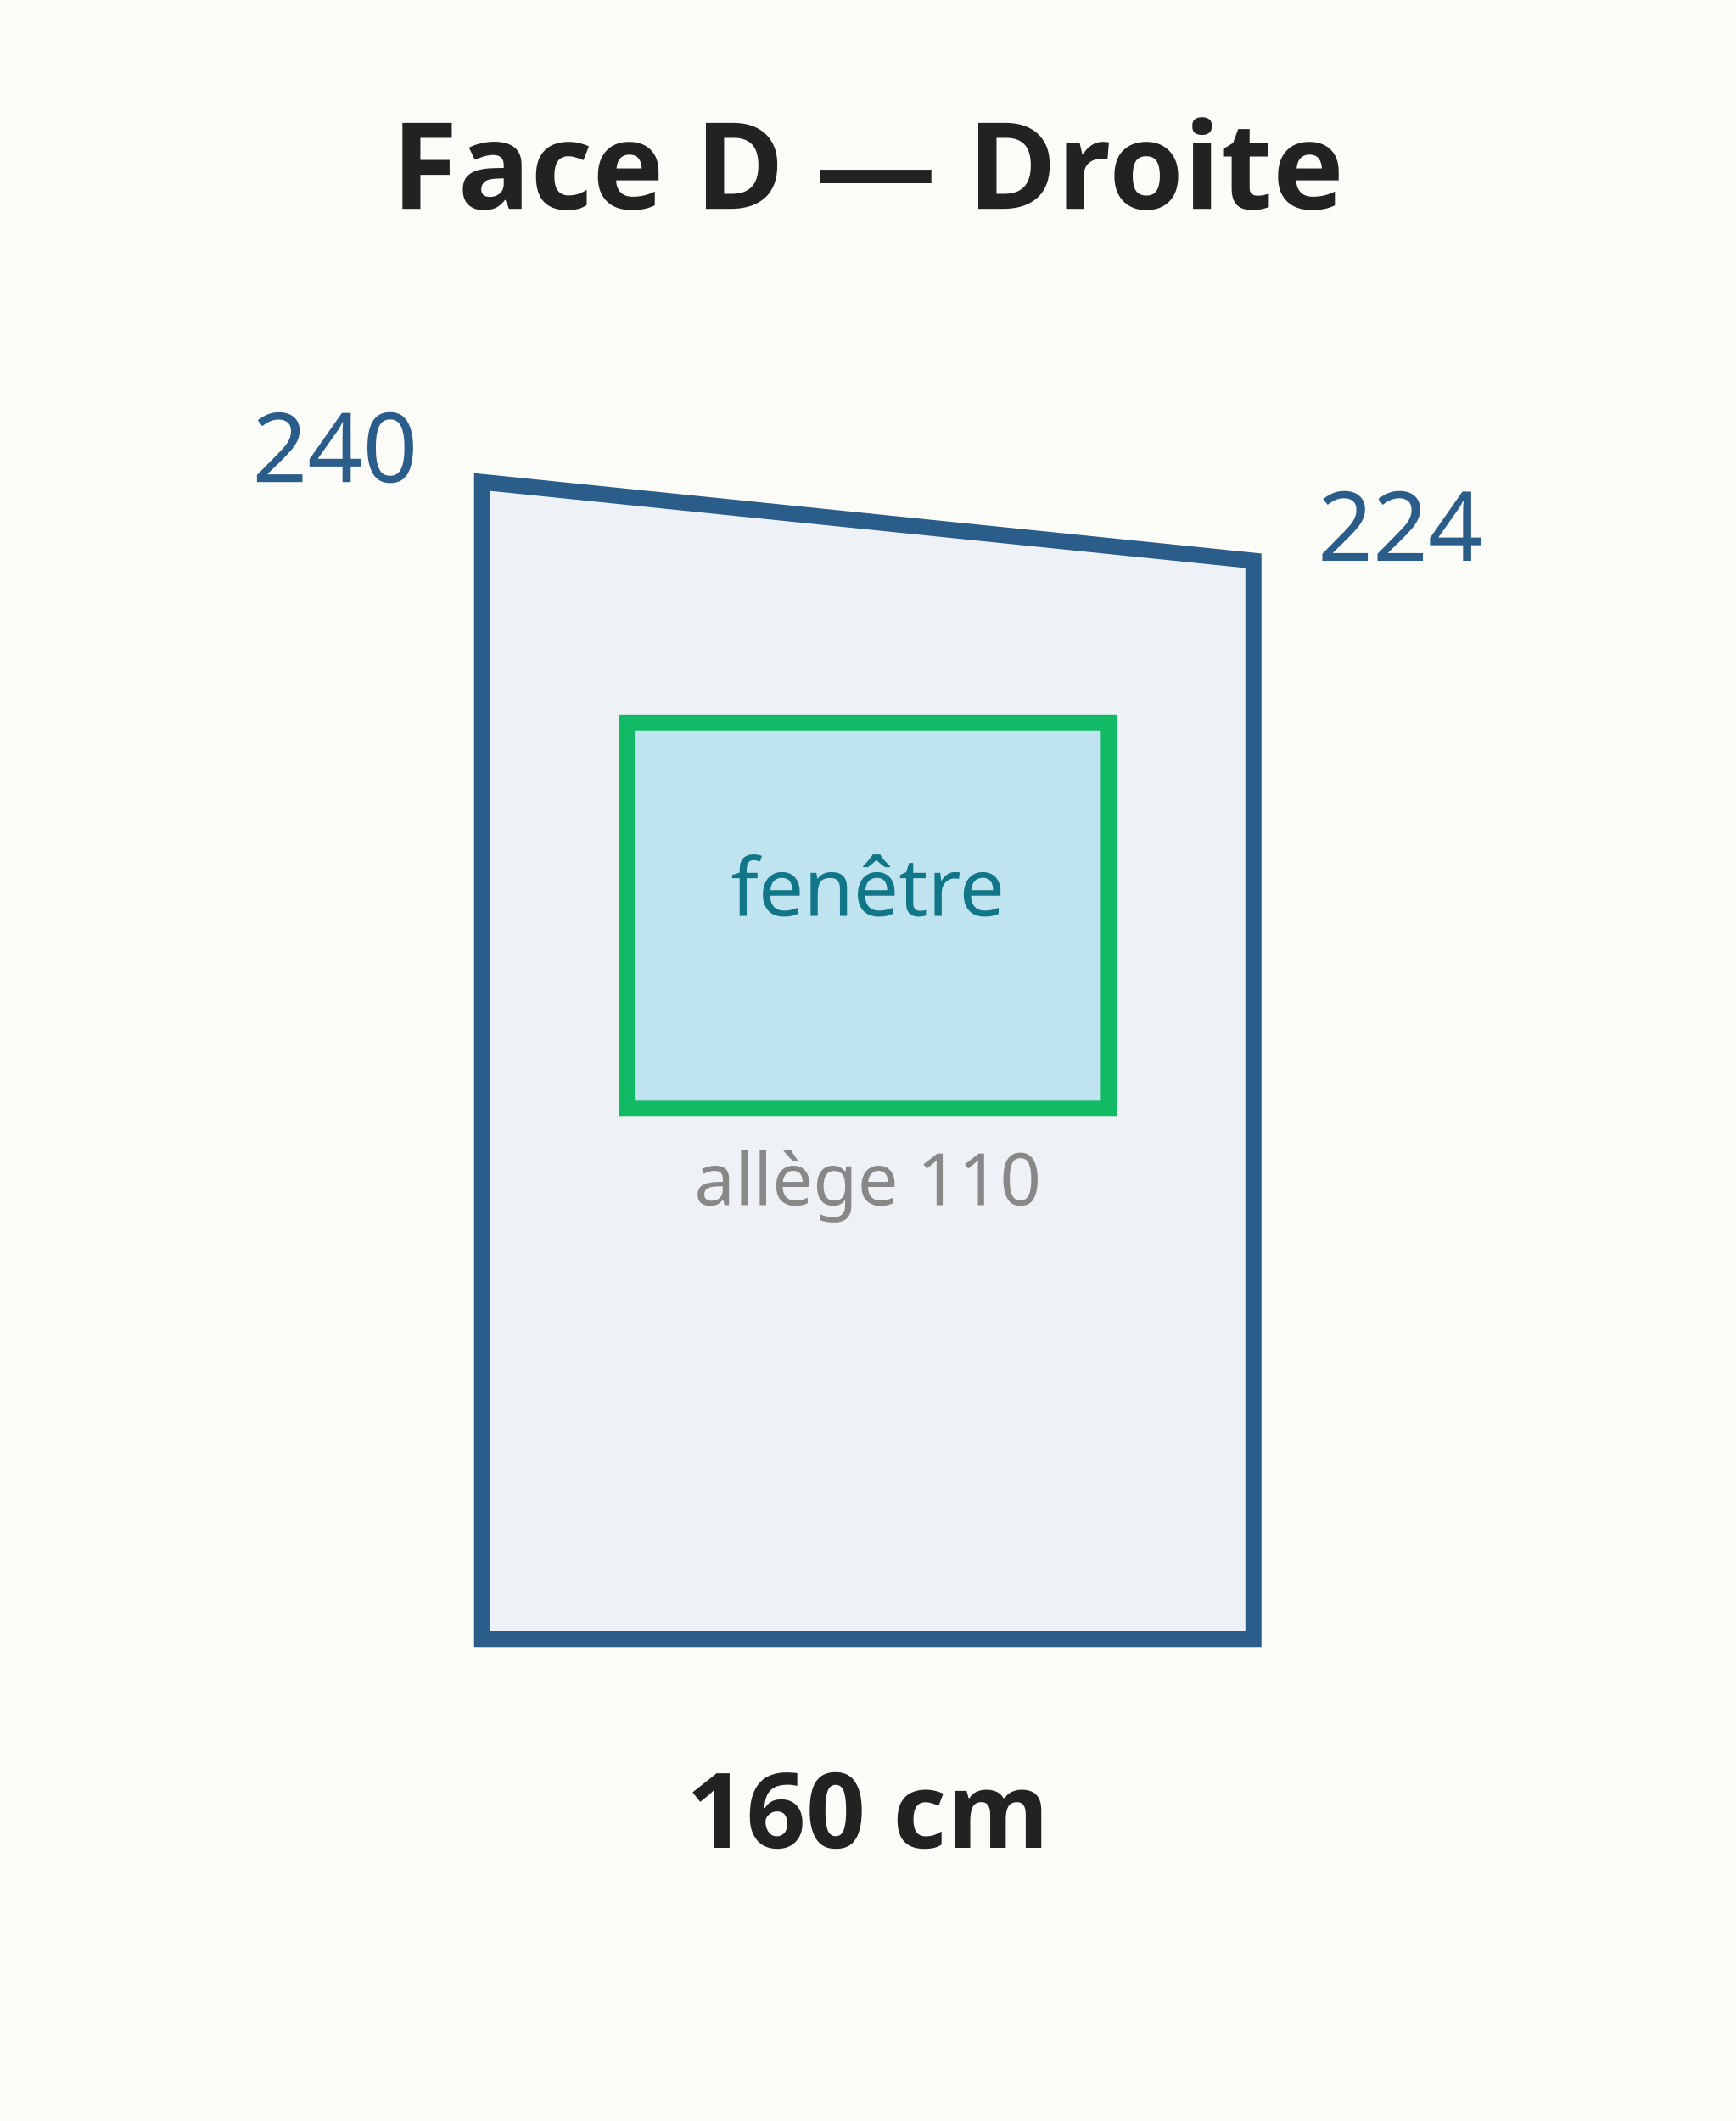
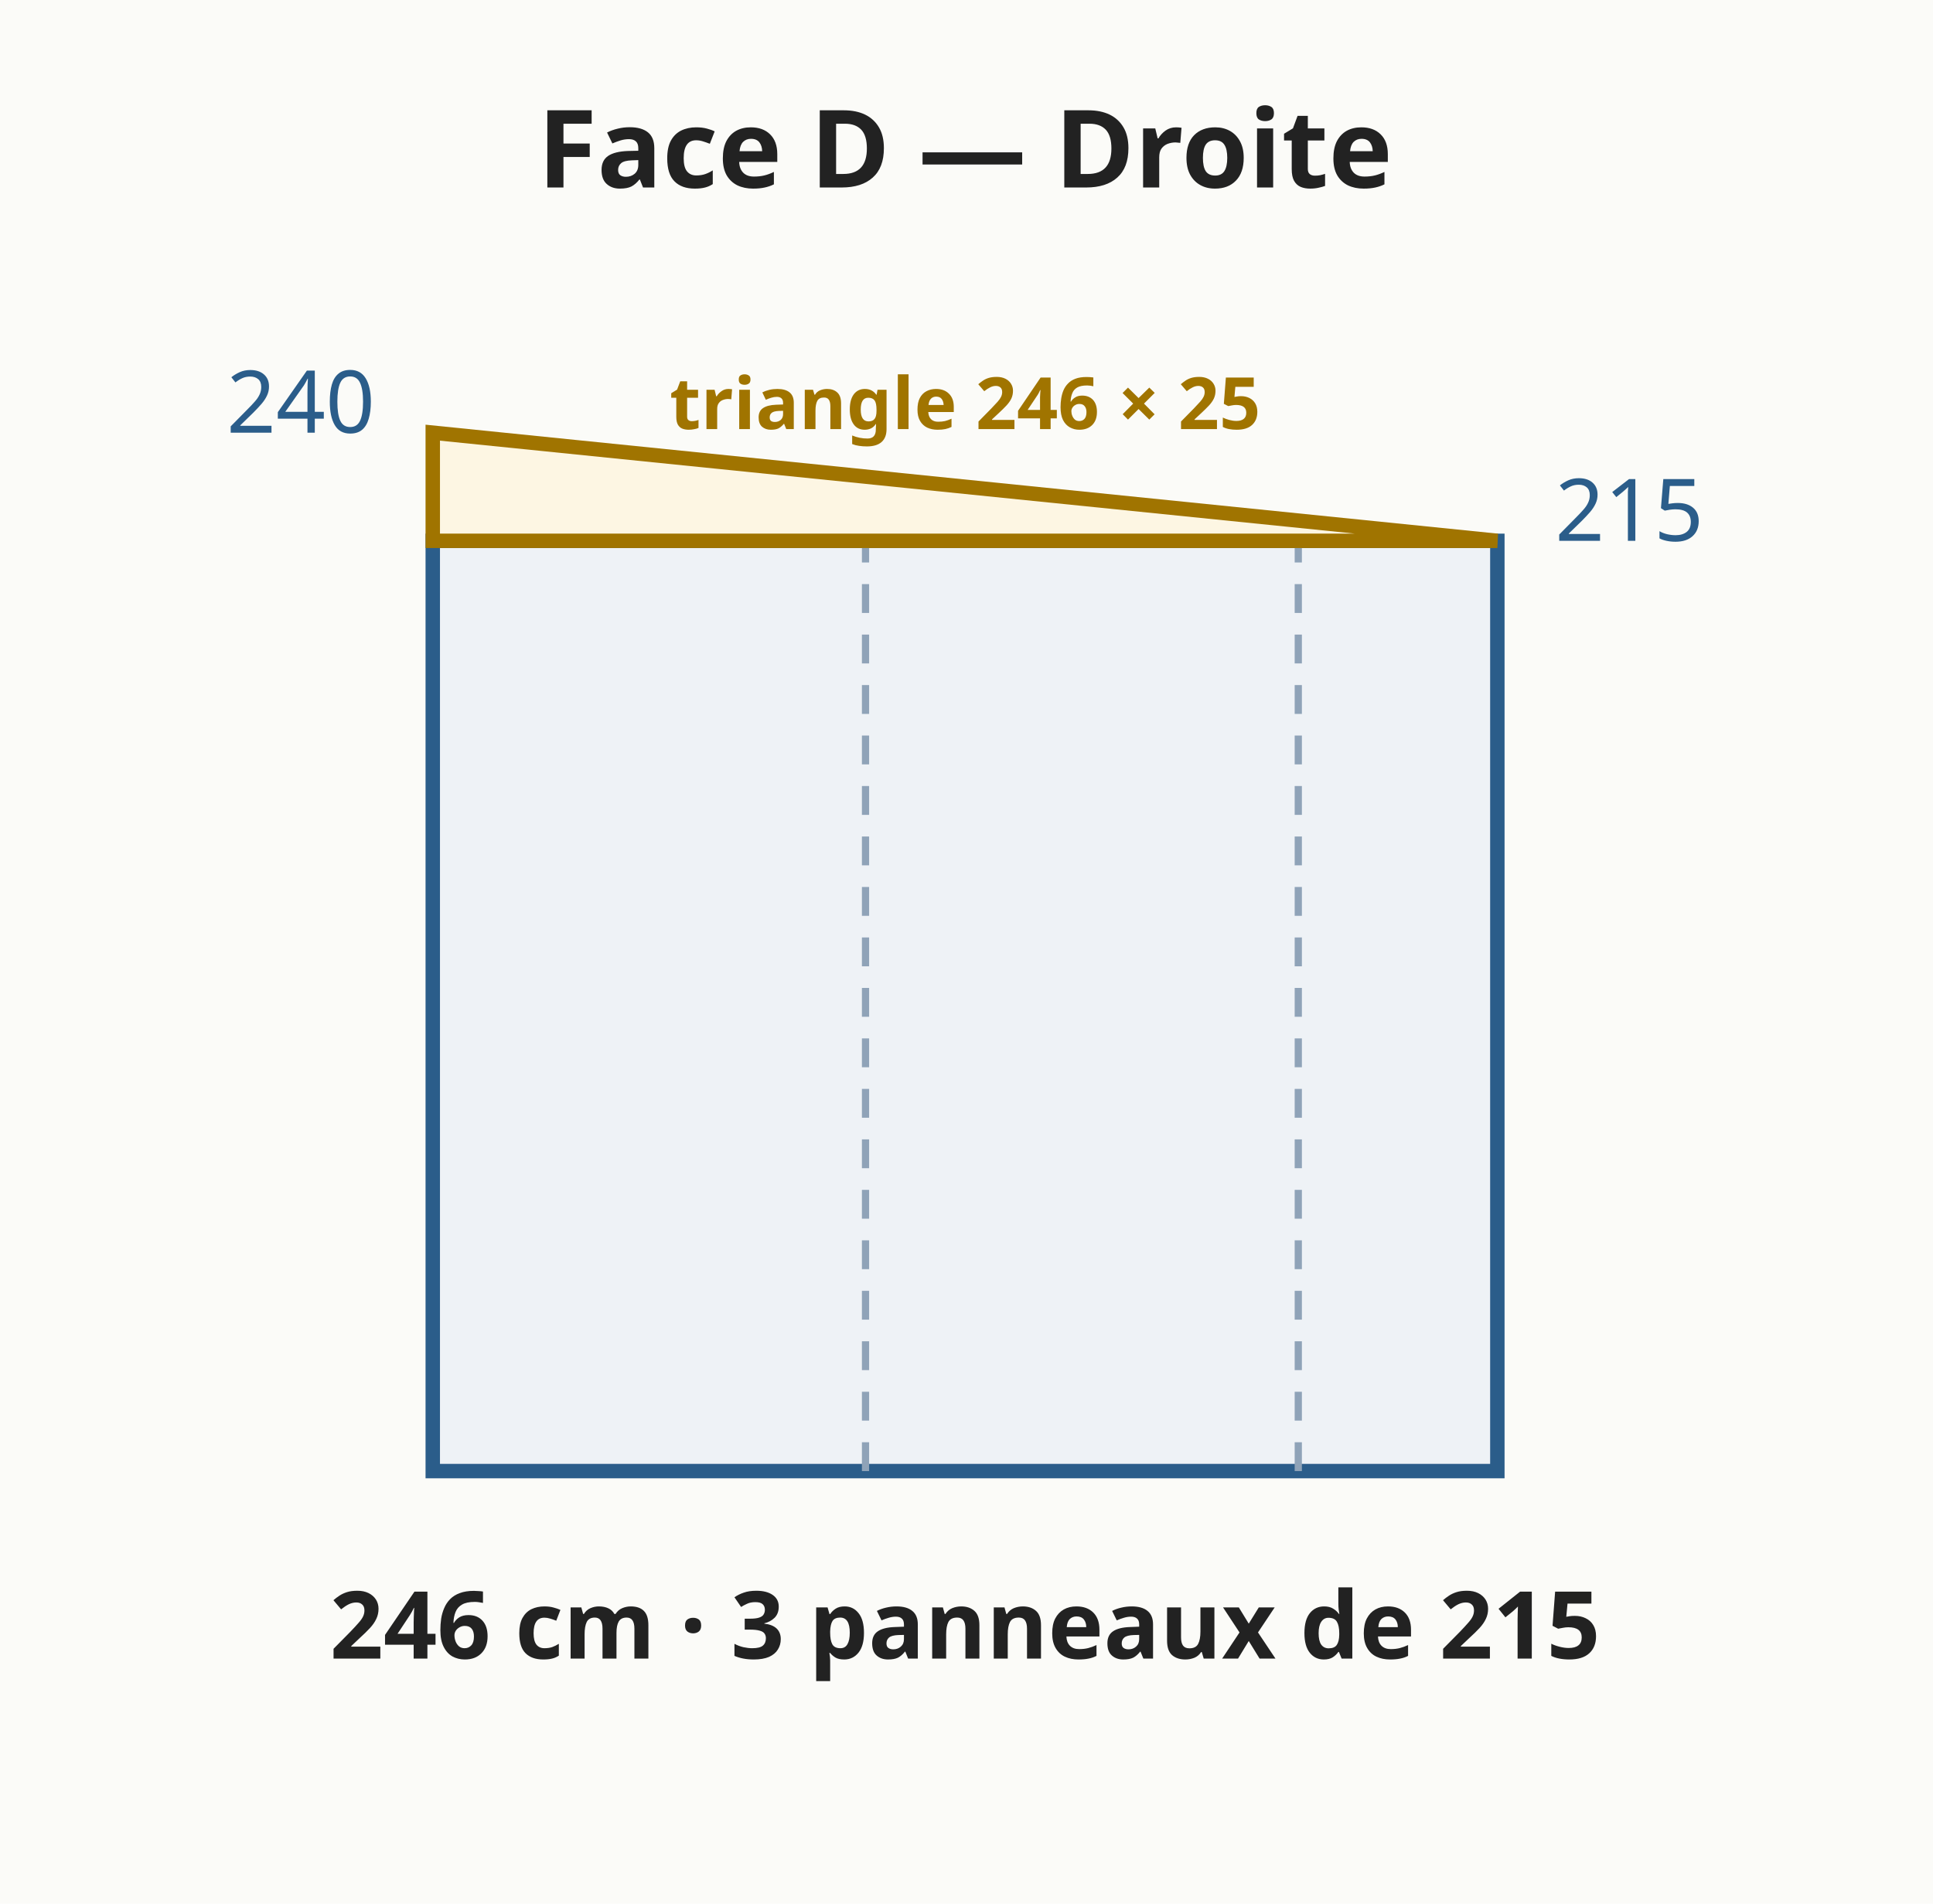
- <svg xmlns="http://www.w3.org/2000/svg" viewBox="0 0 216 264" font-family="system-ui,sans-serif" font-size="13">
-   <rect width="216" height="264" fill="#fbfbf8" />
-   <polygon points="60.0,204.0 156.0,204.0 156.0,69.8 60.0,60.0" fill="#eef2f6" stroke="#2b5d8a" stroke-width="2" />
-   <rect x="78.0" y="90.0" width="60.0" height="48.0" fill="#bfe3ef" stroke="#1b6" stroke-width="2" />
-   <text x="108.0" y="114.0" text-anchor="middle" fill="#178" font-size="10" font-weight="normal">fenêtre</text>
-   <text x="108.0" y="150.0" text-anchor="middle" fill="#888" font-size="9" font-weight="normal">allège 110</text>
-   <text x="108.0" y="230.0" text-anchor="middle" fill="#222" font-size="13" font-weight="bold">160 cm</text>
+ <svg xmlns="http://www.w3.org/2000/svg" viewBox="0 0 268 264" font-family="system-ui,sans-serif" font-size="13">
+   <rect width="268" height="264" fill="#fbfbf8" />
+   <polygon points="60.0,204.0 207.6,204.0 207.6,75.0 60.0,75.0" fill="#eef2f6" stroke="#2b5d8a" stroke-width="2" />
+   <line x1="120.0" y1="204.0" x2="120.0" y2="75.0" stroke="#8fa3b8" stroke-width="1" stroke-dasharray="4 3" />
+   <line x1="180.0" y1="204.0" x2="180.0" y2="75.0" stroke="#8fa3b8" stroke-width="1" stroke-dasharray="4 3" />
+   <polygon points="60.0,75.0 207.6,75.0 207.6,75.0 60.0,60.0" fill="#fdf6e3" stroke="#a07400" stroke-width="2" />
+   <text x="133.8" y="59.5" text-anchor="middle" fill="#a07400" font-size="10" font-weight="bold">triangle 246 × 25</text>
+   <text x="133.8" y="230.0" text-anchor="middle" fill="#222" font-size="13" font-weight="bold">246 cm · 3 panneaux de 215</text>
  <text x="52.0" y="60.0" text-anchor="end" fill="#2b5d8a" font-size="12" font-weight="normal">240</text>
-   <text x="164.0" y="69.8" text-anchor="start" fill="#2b5d8a" font-size="12" font-weight="normal">224</text>
-   <text x="108.0" y="26.0" text-anchor="middle" fill="#222" font-size="15" font-weight="bold">Face D — Droite</text>
+   <text x="215.6" y="75.0" text-anchor="start" fill="#2b5d8a" font-size="12" font-weight="normal">215</text>
+   <text x="133.8" y="26.0" text-anchor="middle" fill="#222" font-size="15" font-weight="bold">Face D — Droite</text>
</svg>
